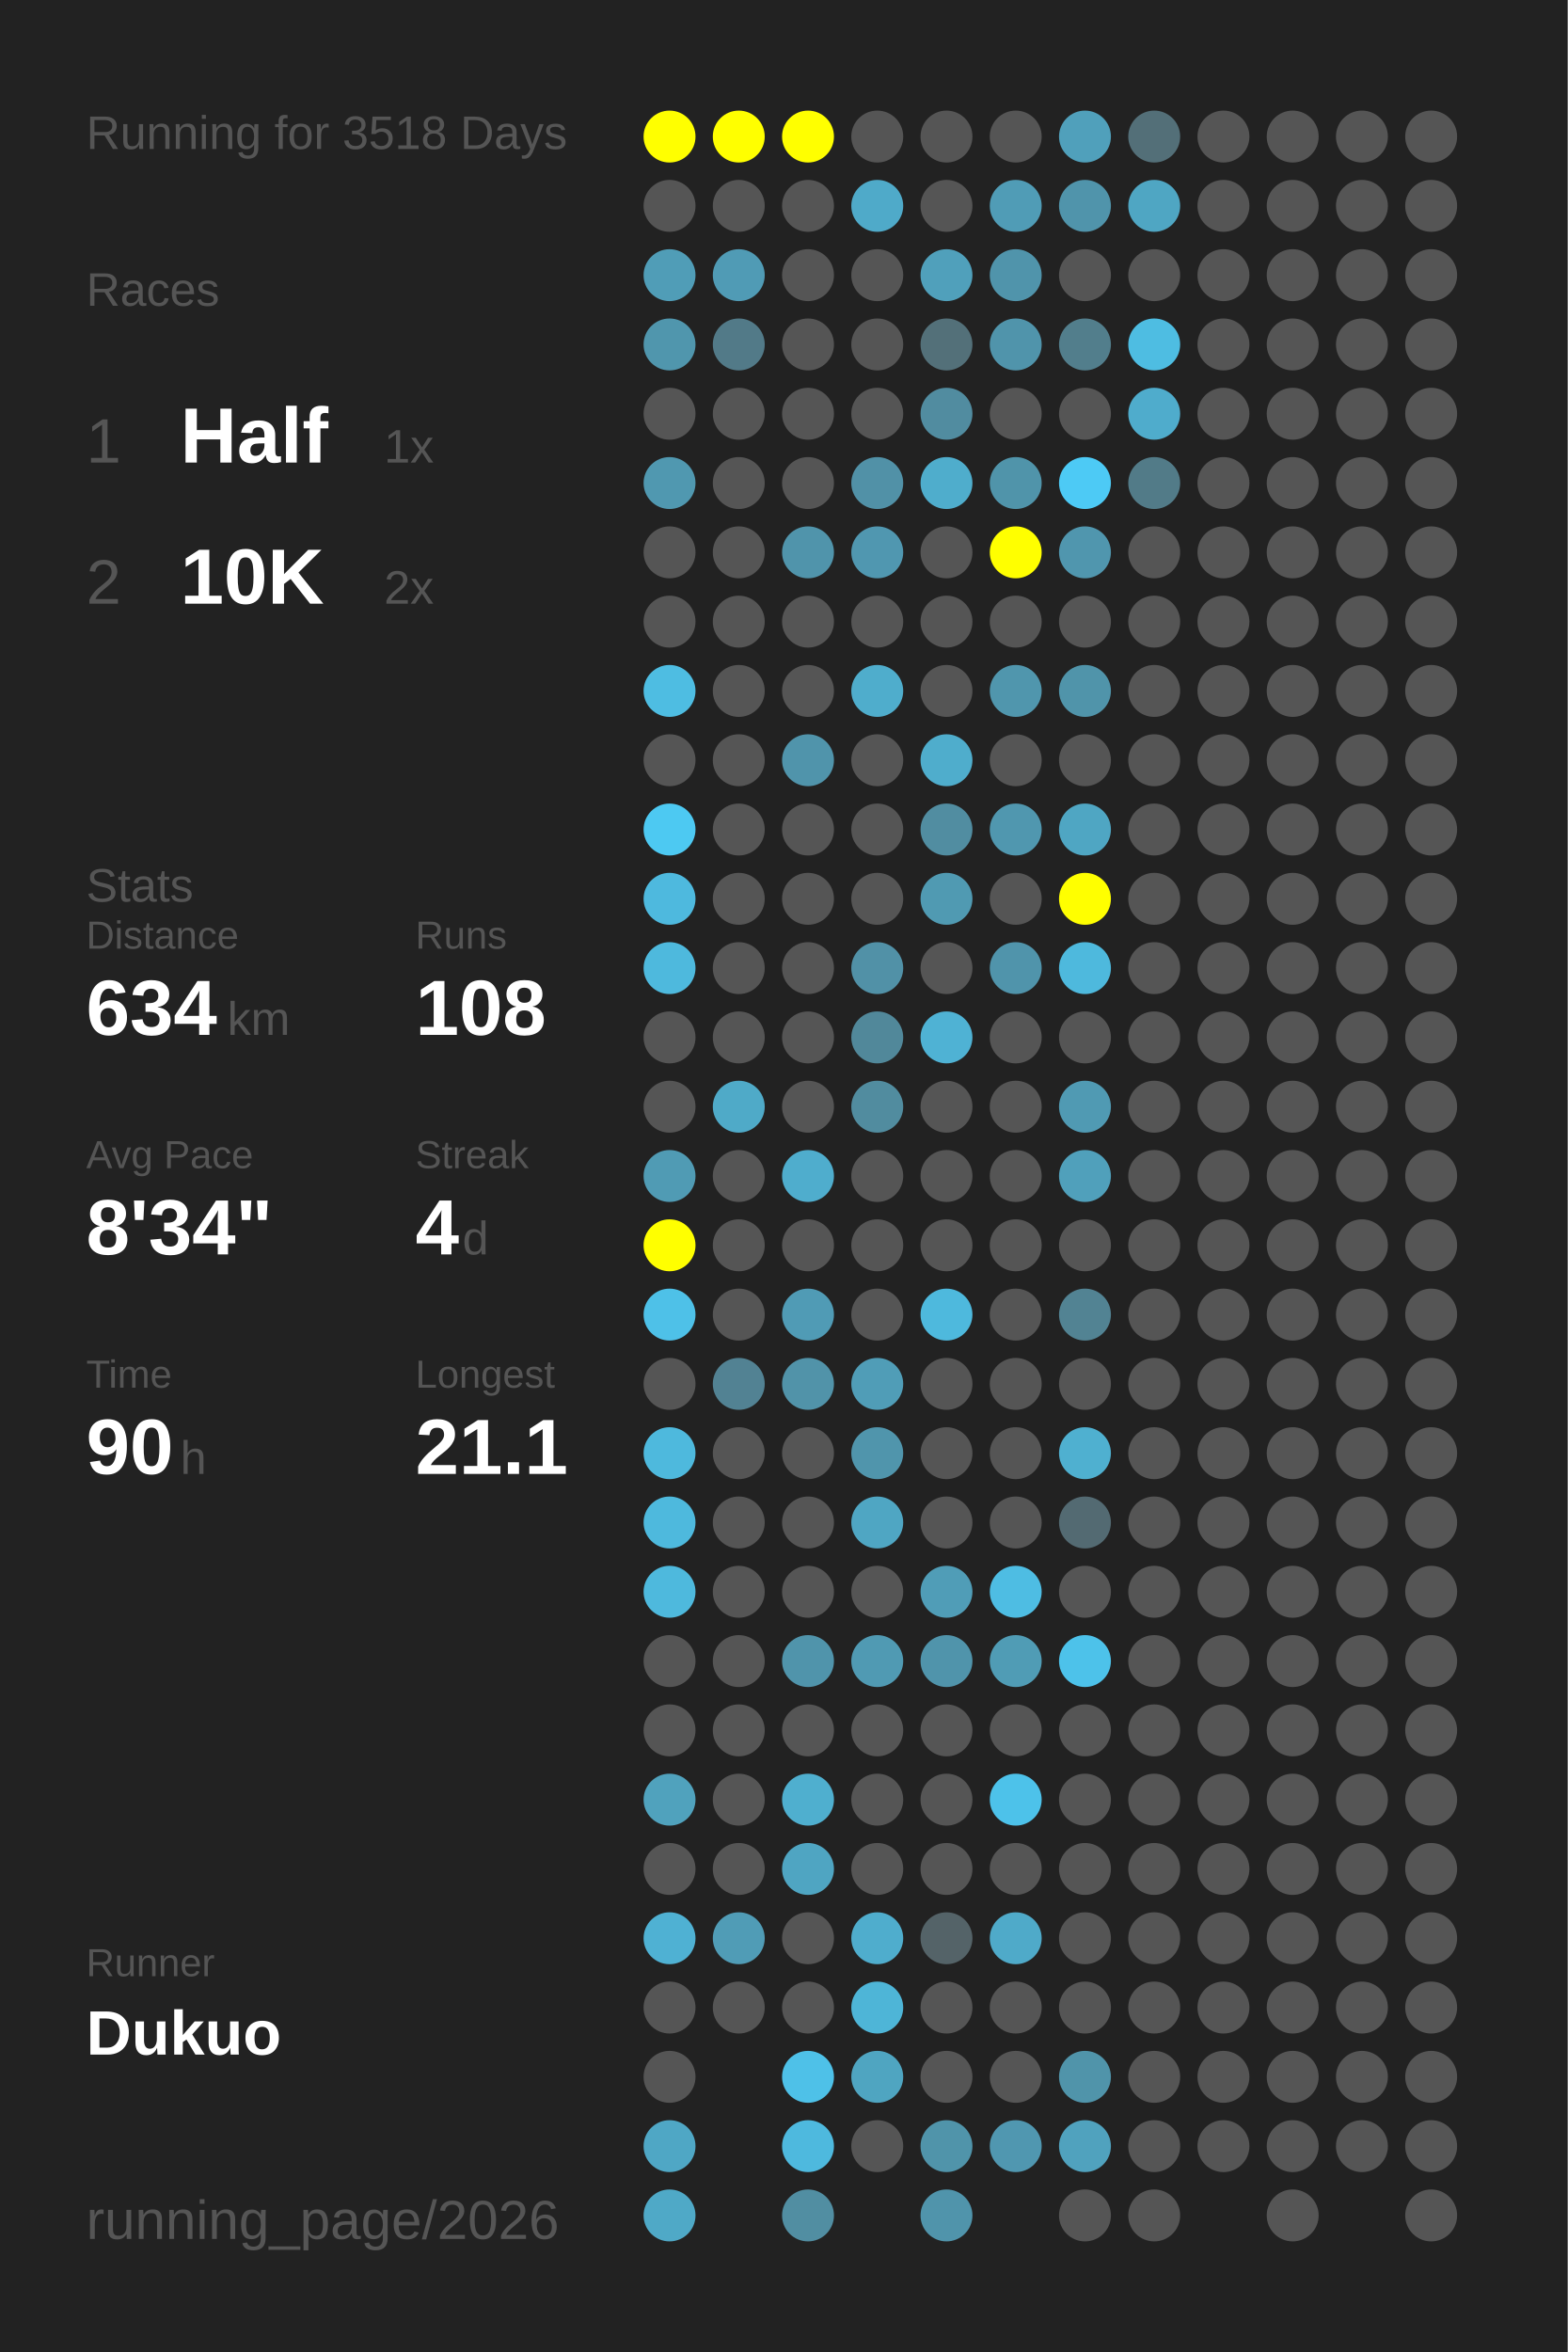
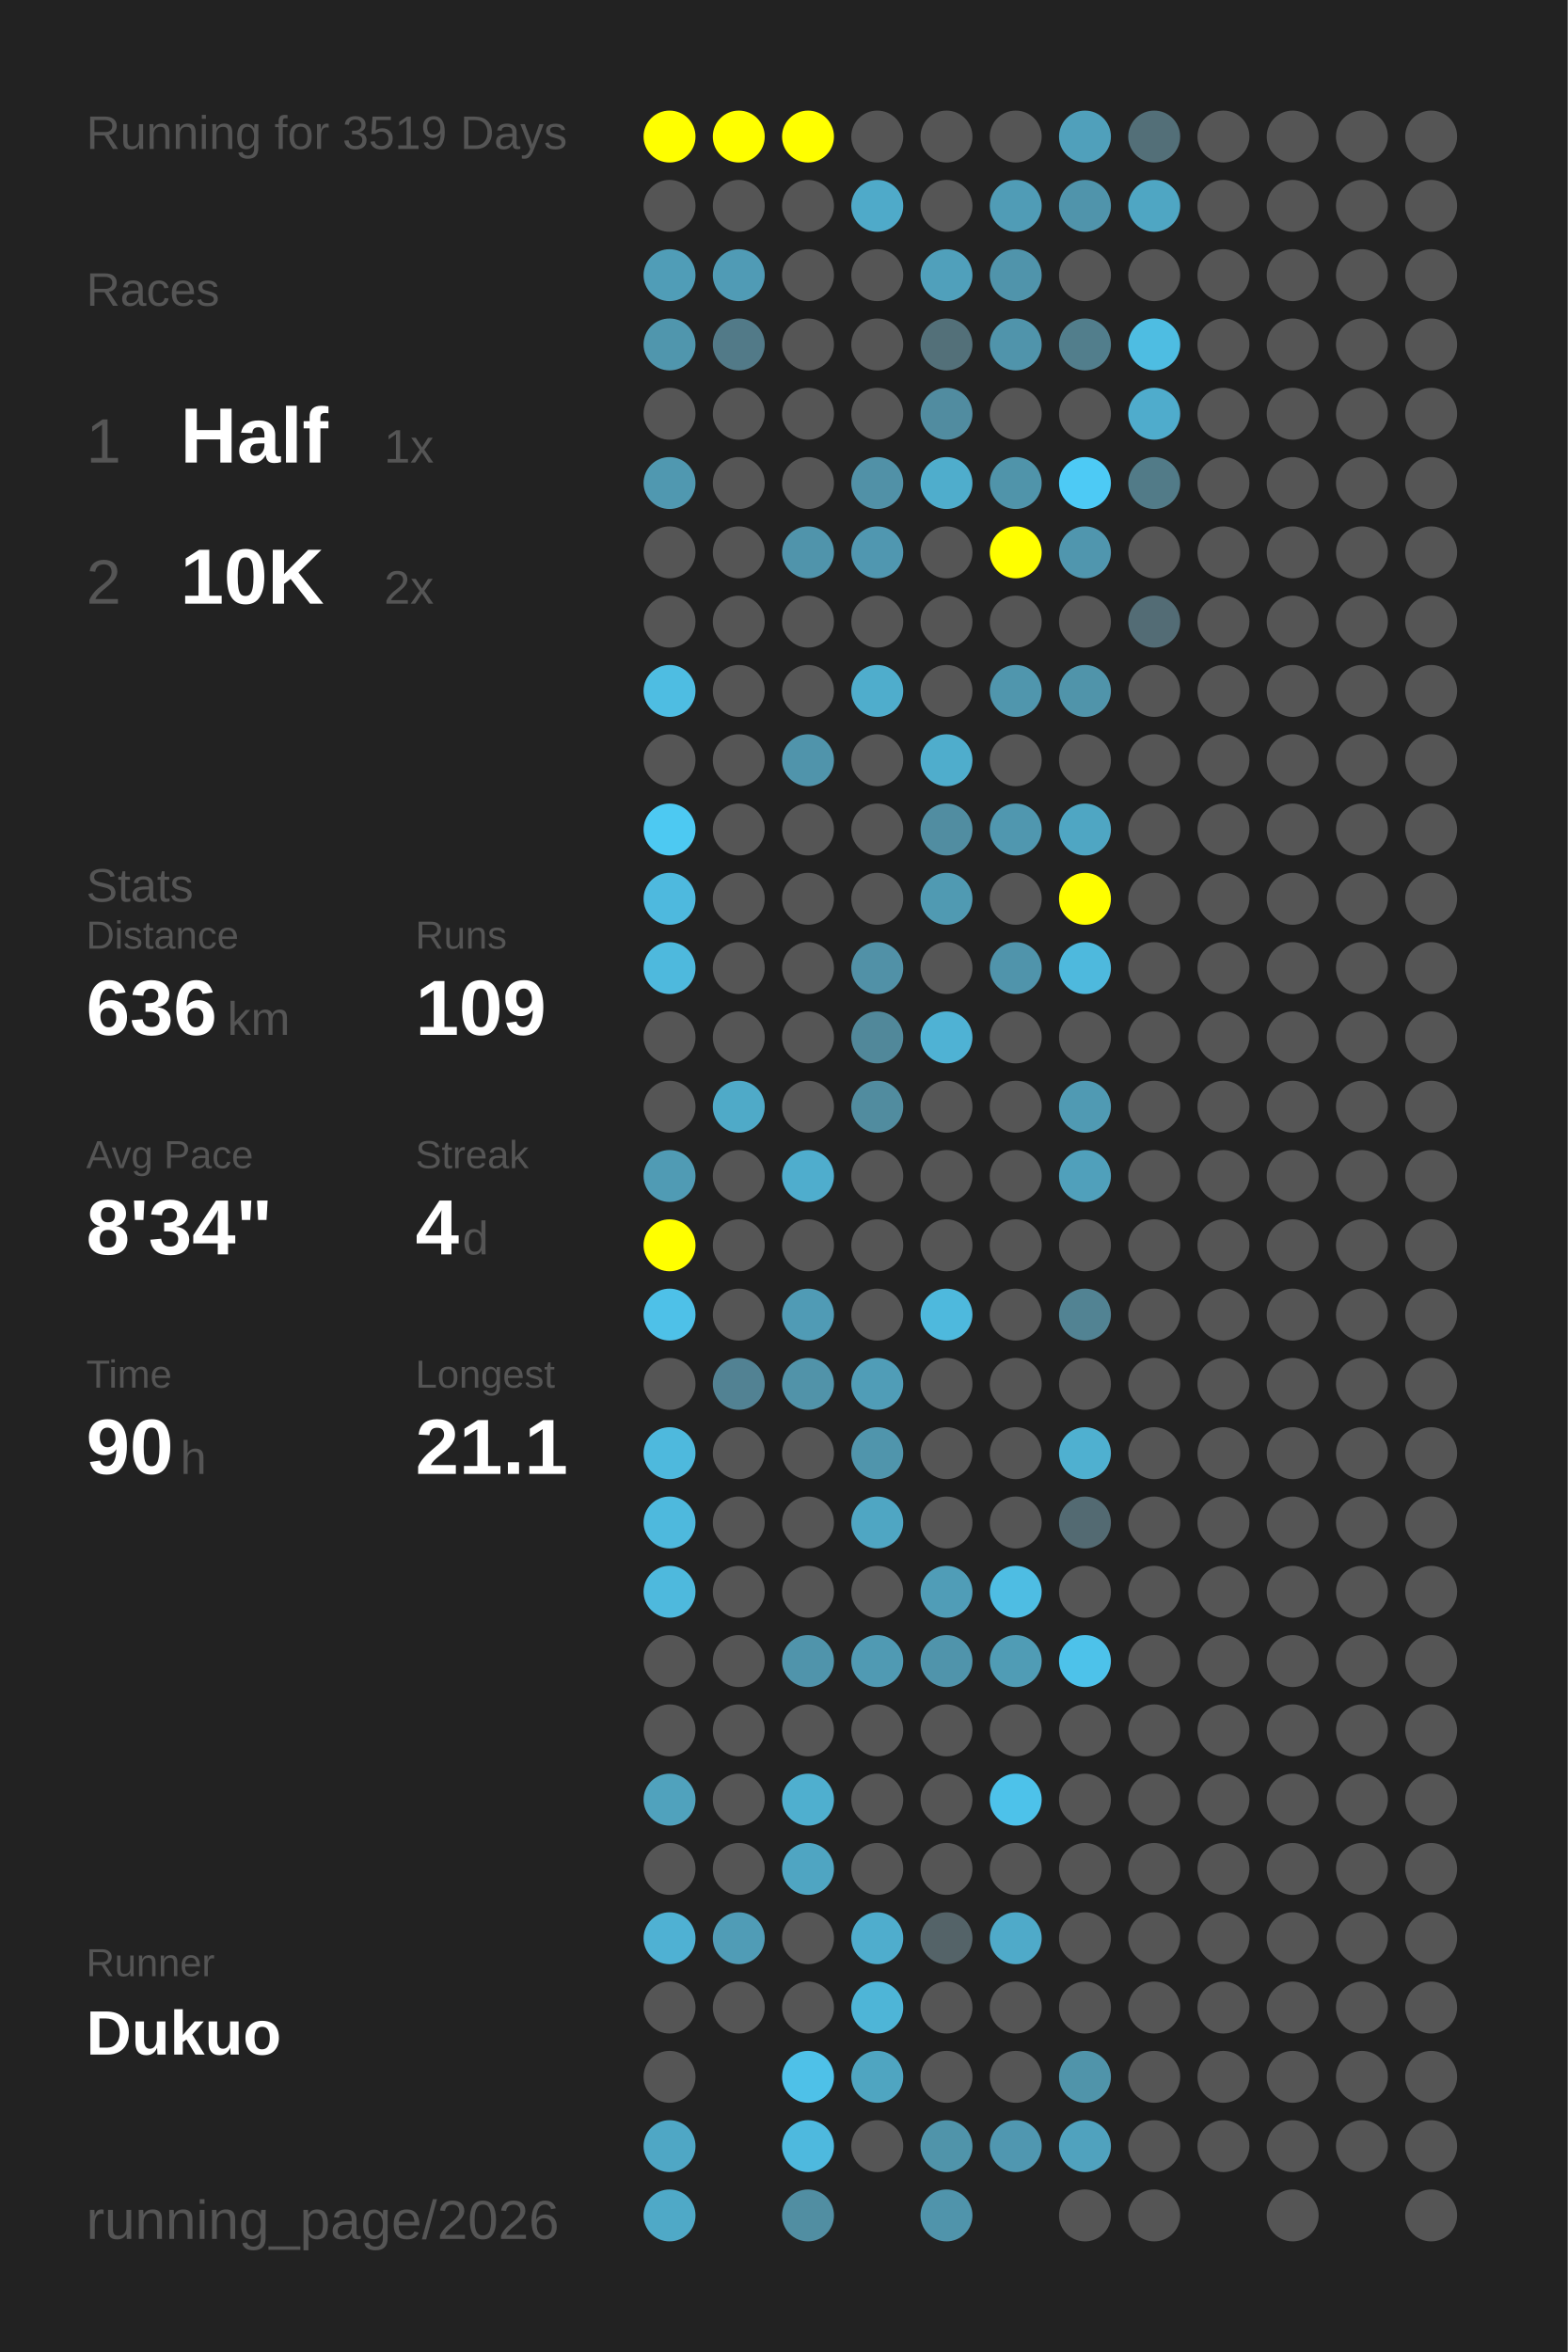
<svg xmlns="http://www.w3.org/2000/svg" baseProfile="full" height="300mm" version="1.1" viewBox="0,0,200,300" width="200mm">
  <defs />
  <rect fill="#222222" height="300" width="200" x="0" y="0" />
-   <text fill="#555555" style="font-size:6px; font-family:Arial;" x="11" y="19">Running for 3518 Days</text>
+   <text fill="#555555" style="font-size:6px; font-family:Arial;" x="11" y="19">Running for 3519 Days</text>
  <text fill="#555555" style="font-size:6px; font-family:Arial;" x="11" y="39">Races</text>
  <text fill="#555555" style="font-size:8px; font-family:Arial;" x="11" y="59">1</text>
  <text fill="#FFFFFF" style="font-size:10px; font-family:Arial; font-weight:bold;" x="23" y="59">Half</text>
  <text fill="#555555" style="font-size:6px; font-family:Arial;" x="49" y="59">1x</text>
  <text fill="#555555" style="font-size:8px; font-family:Arial;" x="11" y="77">2</text>
  <text fill="#FFFFFF" style="font-size:10px; font-family:Arial; font-weight:bold;" x="23" y="77">10K</text>
  <text fill="#555555" style="font-size:6px; font-family:Arial;" x="49" y="77">2x</text>
  <text fill="#555555" style="font-size:6px; font-family:Arial;" x="11" y="115">Stats</text>
  <text fill="#555555" style="font-size:5px; font-family:Arial;" x="11" y="121">Distance</text>
-   <text fill="#FFFFFF" style="font-size:10px; font-family:Arial; font-weight:bold;" x="11" y="132">634</text>
+   <text fill="#FFFFFF" style="font-size:10px; font-family:Arial; font-weight:bold;" x="11" y="132">636</text>
  <text fill="#555555" style="font-size:6px; font-family:Arial;" x="29" y="132">km</text>
  <text fill="#555555" style="font-size:5px; font-family:Arial;" x="53" y="121">Runs</text>
-   <text fill="#FFFFFF" style="font-size:10px; font-family:Arial; font-weight:bold;" x="53" y="132">108</text>
+   <text fill="#FFFFFF" style="font-size:10px; font-family:Arial; font-weight:bold;" x="53" y="132">109</text>
  <text fill="#555555" style="font-size:5px; font-family:Arial;" x="11" y="149">Avg Pace</text>
  <text fill="#FFFFFF" style="font-size:10px; font-family:Arial; font-weight:bold;" x="11" y="160">8'34"</text>
  <text fill="#555555" style="font-size:5px; font-family:Arial;" x="53" y="149">Streak</text>
  <text fill="#FFFFFF" style="font-size:10px; font-family:Arial; font-weight:bold;" x="53" y="160">4</text>
  <text fill="#555555" style="font-size:6px; font-family:Arial;" x="59" y="160">d</text>
  <text fill="#555555" style="font-size:5px; font-family:Arial;" x="11" y="177">Time</text>
  <text fill="#FFFFFF" style="font-size:10px; font-family:Arial; font-weight:bold;" x="11" y="188">90</text>
  <text fill="#555555" style="font-size:6px; font-family:Arial;" x="23" y="188">h</text>
  <text fill="#555555" style="font-size:5px; font-family:Arial;" x="53" y="177">Longest</text>
  <text fill="#FFFFFF" style="font-size:10px; font-family:Arial; font-weight:bold;" x="53" y="188">21.1</text>
  <text fill="#555555" style="font-size:5px; font-family:Arial;" x="11" y="252.065">Runner</text>
  <text fill="#FFFFFF" style="font-size:8px; font-family:Arial; font-weight:bold;" x="11" y="262.065">Dukuo</text>
  <text fill="#555555" style="font-size:7px; font-family:Arial;" x="11" y="285.581">running_page/2026</text>
  <circle cx="85.417" cy="17.419" fill="#FFFF00" r="3.312" />
  <circle cx="85.417" cy="26.258" fill="#555555" r="3.312" />
  <circle cx="85.417" cy="35.097" fill="#509db7" r="3.312" />
  <circle cx="85.417" cy="43.935" fill="#5096ad" r="3.312" />
  <circle cx="85.417" cy="52.774" fill="#555555" r="3.312" />
  <circle cx="85.417" cy="61.613" fill="#5098b0" r="3.312" />
  <circle cx="85.417" cy="70.452" fill="#555555" r="3.312" />
  <circle cx="85.417" cy="79.29" fill="#555555" r="3.312" />
  <circle cx="85.417" cy="88.129" fill="#4ebde2" r="3.312" />
  <circle cx="85.417" cy="96.968" fill="#555555" r="3.312" />
  <circle cx="85.417" cy="105.806" fill="#4dc9f2" r="3.312" />
  <circle cx="85.417" cy="114.645" fill="#4eb9de" r="3.312" />
  <circle cx="85.417" cy="123.484" fill="#4eb9dd" r="3.312" />
  <circle cx="85.417" cy="132.323" fill="#555555" r="3.312" />
  <circle cx="85.417" cy="141.161" fill="#555555" r="3.312" />
  <circle cx="85.417" cy="150" fill="#509bb4" r="3.312" />
  <circle cx="85.417" cy="158.839" fill="#FFFF00" r="3.312" />
  <circle cx="85.417" cy="167.677" fill="#4ec1e8" r="3.312" />
  <circle cx="85.417" cy="176.516" fill="#555555" r="3.312" />
  <circle cx="85.417" cy="185.355" fill="#4eb9dd" r="3.312" />
  <circle cx="85.417" cy="194.194" fill="#4eb9dd" r="3.312" />
  <circle cx="85.417" cy="203.032" fill="#4eb9dd" r="3.312" />
  <circle cx="85.417" cy="211.871" fill="#555555" r="3.312" />
  <circle cx="85.417" cy="220.71" fill="#555555" r="3.312" />
  <circle cx="85.417" cy="229.548" fill="#50a2bd" r="3.312" />
  <circle cx="85.417" cy="238.387" fill="#555555" r="3.312" />
  <circle cx="85.417" cy="247.226" fill="#4fb1d3" r="3.312" />
  <circle cx="85.417" cy="256.065" fill="#555555" r="3.312" />
  <circle cx="85.417" cy="264.903" fill="#555555" r="3.312" />
  <circle cx="85.417" cy="273.742" fill="#4fa7c5" r="3.312" />
  <circle cx="85.417" cy="282.581" fill="#4fa9c7" r="3.312" />
  <circle cx="94.25" cy="17.419" fill="#FFFF00" r="3.312" />
  <circle cx="94.25" cy="26.258" fill="#555555" r="3.312" />
  <circle cx="94.25" cy="35.097" fill="#509bb5" r="3.312" />
  <circle cx="94.25" cy="43.935" fill="#527a88" r="3.312" />
  <circle cx="94.25" cy="52.774" fill="#555555" r="3.312" />
  <circle cx="94.25" cy="61.613" fill="#555555" r="3.312" />
  <circle cx="94.25" cy="70.452" fill="#555555" r="3.312" />
  <circle cx="94.25" cy="79.29" fill="#555555" r="3.312" />
  <circle cx="94.25" cy="88.129" fill="#555555" r="3.312" />
  <circle cx="94.25" cy="96.968" fill="#555555" r="3.312" />
  <circle cx="94.25" cy="105.806" fill="#555555" r="3.312" />
  <circle cx="94.25" cy="114.645" fill="#555555" r="3.312" />
  <circle cx="94.25" cy="123.484" fill="#555555" r="3.312" />
  <circle cx="94.25" cy="132.323" fill="#555555" r="3.312" />
  <circle cx="94.25" cy="141.161" fill="#4faac8" r="3.312" />
  <circle cx="94.25" cy="150" fill="#555555" r="3.312" />
  <circle cx="94.25" cy="158.839" fill="#555555" r="3.312" />
  <circle cx="94.25" cy="167.677" fill="#555555" r="3.312" />
  <circle cx="94.25" cy="176.516" fill="#528293" r="3.312" />
  <circle cx="94.25" cy="185.355" fill="#555555" r="3.312" />
  <circle cx="94.25" cy="194.194" fill="#555555" r="3.312" />
  <circle cx="94.25" cy="203.032" fill="#555555" r="3.312" />
  <circle cx="94.25" cy="211.871" fill="#555555" r="3.312" />
  <circle cx="94.25" cy="220.71" fill="#555555" r="3.312" />
  <circle cx="94.25" cy="229.548" fill="#555555" r="3.312" />
  <circle cx="94.25" cy="238.387" fill="#555555" r="3.312" />
  <circle cx="94.25" cy="247.226" fill="#509cb6" r="3.312" />
  <circle cx="94.25" cy="256.065" fill="#555555" r="3.312" />
  <circle cx="103.083" cy="17.419" fill="#FFFF00" r="3.312" />
  <circle cx="103.083" cy="26.258" fill="#555555" r="3.312" />
  <circle cx="103.083" cy="35.097" fill="#555555" r="3.312" />
  <circle cx="103.083" cy="43.935" fill="#555555" r="3.312" />
  <circle cx="103.083" cy="52.774" fill="#555555" r="3.312" />
  <circle cx="103.083" cy="61.613" fill="#555555" r="3.312" />
  <circle cx="103.083" cy="70.452" fill="#5094ab" r="3.312" />
  <circle cx="103.083" cy="79.29" fill="#555555" r="3.312" />
  <circle cx="103.083" cy="88.129" fill="#555555" r="3.312" />
  <circle cx="103.083" cy="96.968" fill="#5094ab" r="3.312" />
  <circle cx="103.083" cy="105.806" fill="#555555" r="3.312" />
  <circle cx="103.083" cy="114.645" fill="#555555" r="3.312" />
  <circle cx="103.083" cy="123.484" fill="#555555" r="3.312" />
  <circle cx="103.083" cy="132.323" fill="#555555" r="3.312" />
  <circle cx="103.083" cy="141.161" fill="#555555" r="3.312" />
  <circle cx="103.083" cy="150" fill="#4fadcd" r="3.312" />
  <circle cx="103.083" cy="158.839" fill="#555555" r="3.312" />
  <circle cx="103.083" cy="167.677" fill="#509bb5" r="3.312" />
  <circle cx="103.083" cy="176.516" fill="#5193a9" r="3.312" />
  <circle cx="103.083" cy="185.355" fill="#555555" r="3.312" />
  <circle cx="103.083" cy="194.194" fill="#555555" r="3.312" />
  <circle cx="103.083" cy="203.032" fill="#555555" r="3.312" />
  <circle cx="103.083" cy="211.871" fill="#5094ab" r="3.312" />
  <circle cx="103.083" cy="220.71" fill="#555555" r="3.312" />
  <circle cx="103.083" cy="229.548" fill="#4fafcf" r="3.312" />
  <circle cx="103.083" cy="238.387" fill="#4fa5c2" r="3.312" />
  <circle cx="103.083" cy="247.226" fill="#555555" r="3.312" />
  <circle cx="103.083" cy="256.065" fill="#555555" r="3.312" />
  <circle cx="103.083" cy="264.903" fill="#4ec1e8" r="3.312" />
  <circle cx="103.083" cy="273.742" fill="#4eb9de" r="3.312" />
  <circle cx="103.083" cy="282.581" fill="#518ea2" r="3.312" />
  <circle cx="111.917" cy="17.419" fill="#555555" r="3.312" />
  <circle cx="111.917" cy="26.258" fill="#4faac9" r="3.312" />
  <circle cx="111.917" cy="35.097" fill="#555555" r="3.312" />
  <circle cx="111.917" cy="43.935" fill="#555555" r="3.312" />
  <circle cx="111.917" cy="52.774" fill="#555555" r="3.312" />
  <circle cx="111.917" cy="61.613" fill="#5191a7" r="3.312" />
  <circle cx="111.917" cy="70.452" fill="#5097b0" r="3.312" />
  <circle cx="111.917" cy="79.29" fill="#555555" r="3.312" />
  <circle cx="111.917" cy="88.129" fill="#4fadcc" r="3.312" />
  <circle cx="111.917" cy="96.968" fill="#555555" r="3.312" />
  <circle cx="111.917" cy="105.806" fill="#555555" r="3.312" />
  <circle cx="111.917" cy="114.645" fill="#555555" r="3.312" />
  <circle cx="111.917" cy="123.484" fill="#5191a7" r="3.312" />
  <circle cx="111.917" cy="132.323" fill="#51889a" r="3.312" />
  <circle cx="111.917" cy="141.161" fill="#518c9f" r="3.312" />
  <circle cx="111.917" cy="150" fill="#555555" r="3.312" />
  <circle cx="111.917" cy="158.839" fill="#555555" r="3.312" />
  <circle cx="111.917" cy="167.677" fill="#555555" r="3.312" />
  <circle cx="111.917" cy="176.516" fill="#509db7" r="3.312" />
  <circle cx="111.917" cy="185.355" fill="#5095ac" r="3.312" />
  <circle cx="111.917" cy="194.194" fill="#4fa6c3" r="3.312" />
  <circle cx="111.917" cy="203.032" fill="#555555" r="3.312" />
  <circle cx="111.917" cy="211.871" fill="#509ab3" r="3.312" />
  <circle cx="111.917" cy="220.71" fill="#555555" r="3.312" />
  <circle cx="111.917" cy="229.548" fill="#555555" r="3.312" />
  <circle cx="111.917" cy="238.387" fill="#555555" r="3.312" />
  <circle cx="111.917" cy="247.226" fill="#4fadcd" r="3.312" />
  <circle cx="111.917" cy="256.065" fill="#4eb5d7" r="3.312" />
  <circle cx="111.917" cy="264.903" fill="#4fa5c1" r="3.312" />
  <circle cx="111.917" cy="273.742" fill="#555555" r="3.312" />
  <circle cx="120.75" cy="17.419" fill="#555555" r="3.312" />
  <circle cx="120.75" cy="26.258" fill="#555555" r="3.312" />
  <circle cx="120.75" cy="35.097" fill="#50a0bb" r="3.312" />
  <circle cx="120.75" cy="43.935" fill="#537079" r="3.312" />
  <circle cx="120.75" cy="52.774" fill="#518ca0" r="3.312" />
  <circle cx="120.75" cy="61.613" fill="#4fadcc" r="3.312" />
  <circle cx="120.75" cy="70.452" fill="#555555" r="3.312" />
  <circle cx="120.75" cy="79.29" fill="#555555" r="3.312" />
  <circle cx="120.75" cy="88.129" fill="#555555" r="3.312" />
  <circle cx="120.75" cy="96.968" fill="#4fadcc" r="3.312" />
  <circle cx="120.75" cy="105.806" fill="#518da1" r="3.312" />
  <circle cx="120.75" cy="114.645" fill="#509ab2" r="3.312" />
  <circle cx="120.75" cy="123.484" fill="#555555" r="3.312" />
  <circle cx="120.75" cy="132.323" fill="#4fb2d4" r="3.312" />
  <circle cx="120.75" cy="141.161" fill="#555555" r="3.312" />
  <circle cx="120.75" cy="150" fill="#555555" r="3.312" />
  <circle cx="120.75" cy="158.839" fill="#555555" r="3.312" />
  <circle cx="120.75" cy="167.677" fill="#4eb9dd" r="3.312" />
  <circle cx="120.75" cy="176.516" fill="#555555" r="3.312" />
  <circle cx="120.75" cy="185.355" fill="#555555" r="3.312" />
  <circle cx="120.75" cy="194.194" fill="#555555" r="3.312" />
  <circle cx="120.75" cy="203.032" fill="#509db7" r="3.312" />
  <circle cx="120.75" cy="211.871" fill="#5094ab" r="3.312" />
  <circle cx="120.75" cy="220.71" fill="#555555" r="3.312" />
  <circle cx="120.75" cy="229.548" fill="#555555" r="3.312" />
  <circle cx="120.75" cy="238.387" fill="#555555" r="3.312" />
  <circle cx="120.75" cy="247.226" fill="#546368" r="3.312" />
  <circle cx="120.75" cy="256.065" fill="#555555" r="3.312" />
  <circle cx="120.75" cy="264.903" fill="#555555" r="3.312" />
  <circle cx="120.75" cy="273.742" fill="#5094aa" r="3.312" />
  <circle cx="120.75" cy="282.581" fill="#5094ab" r="3.312" />
  <circle cx="129.583" cy="17.419" fill="#555555" r="3.312" />
  <circle cx="129.583" cy="26.258" fill="#509cb6" r="3.312" />
  <circle cx="129.583" cy="35.097" fill="#5094ab" r="3.312" />
  <circle cx="129.583" cy="43.935" fill="#5094ab" r="3.312" />
  <circle cx="129.583" cy="52.774" fill="#555555" r="3.312" />
  <circle cx="129.583" cy="61.613" fill="#5094aa" r="3.312" />
  <circle cx="129.583" cy="70.452" fill="#FFFF00" r="3.312" />
  <circle cx="129.583" cy="79.29" fill="#555555" r="3.312" />
  <circle cx="129.583" cy="88.129" fill="#5096ad" r="3.312" />
  <circle cx="129.583" cy="96.968" fill="#555555" r="3.312" />
  <circle cx="129.583" cy="105.806" fill="#5097af" r="3.312" />
  <circle cx="129.583" cy="114.645" fill="#555555" r="3.312" />
  <circle cx="129.583" cy="123.484" fill="#5094ab" r="3.312" />
  <circle cx="129.583" cy="132.323" fill="#555555" r="3.312" />
  <circle cx="129.583" cy="141.161" fill="#555555" r="3.312" />
  <circle cx="129.583" cy="150" fill="#555555" r="3.312" />
  <circle cx="129.583" cy="158.839" fill="#555555" r="3.312" />
  <circle cx="129.583" cy="167.677" fill="#555555" r="3.312" />
  <circle cx="129.583" cy="176.516" fill="#555555" r="3.312" />
  <circle cx="129.583" cy="185.355" fill="#555555" r="3.312" />
  <circle cx="129.583" cy="194.194" fill="#555555" r="3.312" />
  <circle cx="129.583" cy="203.032" fill="#4ebde3" r="3.312" />
  <circle cx="129.583" cy="211.871" fill="#509cb5" r="3.312" />
  <circle cx="129.583" cy="220.71" fill="#555555" r="3.312" />
  <circle cx="129.583" cy="229.548" fill="#4dc2ea" r="3.312" />
  <circle cx="129.583" cy="238.387" fill="#555555" r="3.312" />
  <circle cx="129.583" cy="247.226" fill="#4faac9" r="3.312" />
  <circle cx="129.583" cy="256.065" fill="#555555" r="3.312" />
  <circle cx="129.583" cy="264.903" fill="#555555" r="3.312" />
  <circle cx="129.583" cy="273.742" fill="#5097b0" r="3.312" />
  <circle cx="138.417" cy="17.419" fill="#50a0bb" r="3.312" />
  <circle cx="138.417" cy="26.258" fill="#5094ab" r="3.312" />
  <circle cx="138.417" cy="35.097" fill="#555555" r="3.312" />
  <circle cx="138.417" cy="43.935" fill="#527e8c" r="3.312" />
  <circle cx="138.417" cy="52.774" fill="#555555" r="3.312" />
  <circle cx="138.417" cy="61.613" fill="#4dcaf5" r="3.312" />
  <circle cx="138.417" cy="70.452" fill="#5096ae" r="3.312" />
  <circle cx="138.417" cy="79.29" fill="#555555" r="3.312" />
  <circle cx="138.417" cy="88.129" fill="#5094aa" r="3.312" />
  <circle cx="138.417" cy="96.968" fill="#555555" r="3.312" />
  <circle cx="138.417" cy="105.806" fill="#4fa6c3" r="3.312" />
  <circle cx="138.417" cy="114.645" fill="#FFFF00" r="3.312" />
  <circle cx="138.417" cy="123.484" fill="#4eb9dd" r="3.312" />
  <circle cx="138.417" cy="132.323" fill="#555555" r="3.312" />
  <circle cx="138.417" cy="141.161" fill="#509ab3" r="3.312" />
  <circle cx="138.417" cy="150" fill="#50a0bb" r="3.312" />
  <circle cx="138.417" cy="158.839" fill="#555555" r="3.312" />
  <circle cx="138.417" cy="167.677" fill="#528393" r="3.312" />
  <circle cx="138.417" cy="176.516" fill="#555555" r="3.312" />
  <circle cx="138.417" cy="185.355" fill="#4fb0d0" r="3.312" />
  <circle cx="138.417" cy="194.194" fill="#536a72" r="3.312" />
  <circle cx="138.417" cy="203.032" fill="#555555" r="3.312" />
  <circle cx="138.417" cy="211.871" fill="#4dc2ea" r="3.312" />
  <circle cx="138.417" cy="220.71" fill="#555555" r="3.312" />
  <circle cx="138.417" cy="229.548" fill="#555555" r="3.312" />
  <circle cx="138.417" cy="238.387" fill="#555555" r="3.312" />
  <circle cx="138.417" cy="247.226" fill="#555555" r="3.312" />
  <circle cx="138.417" cy="256.065" fill="#555555" r="3.312" />
  <circle cx="138.417" cy="264.903" fill="#5094aa" r="3.312" />
  <circle cx="138.417" cy="273.742" fill="#50a2be" r="3.312" />
  <circle cx="138.417" cy="282.581" fill="#555555" r="3.312" />
  <circle cx="147.25" cy="17.419" fill="#536f78" r="3.312" />
  <circle cx="147.25" cy="26.258" fill="#4fa6c3" r="3.312" />
  <circle cx="147.25" cy="35.097" fill="#555555" r="3.312" />
  <circle cx="147.25" cy="43.935" fill="#4ebde2" r="3.312" />
  <circle cx="147.25" cy="52.774" fill="#4faccc" r="3.312" />
  <circle cx="147.25" cy="61.613" fill="#527b88" r="3.312" />
  <circle cx="147.25" cy="70.452" fill="#555555" r="3.312" />
-   <circle cx="147.25" cy="79.29" fill="#555555" r="3.312" />
+   <circle cx="147.25" cy="79.29" fill="#536c75" r="3.312" />
  <circle cx="147.25" cy="88.129" fill="#555555" r="3.312" />
  <circle cx="147.25" cy="96.968" fill="#555555" r="3.312" />
  <circle cx="147.25" cy="105.806" fill="#555555" r="3.312" />
  <circle cx="147.25" cy="114.645" fill="#555555" r="3.312" />
  <circle cx="147.25" cy="123.484" fill="#555555" r="3.312" />
  <circle cx="147.25" cy="132.323" fill="#555555" r="3.312" />
  <circle cx="147.25" cy="141.161" fill="#555555" r="3.312" />
  <circle cx="147.25" cy="150" fill="#555555" r="3.312" />
  <circle cx="147.25" cy="158.839" fill="#555555" r="3.312" />
  <circle cx="147.25" cy="167.677" fill="#555555" r="3.312" />
  <circle cx="147.25" cy="176.516" fill="#555555" r="3.312" />
  <circle cx="147.25" cy="185.355" fill="#555555" r="3.312" />
  <circle cx="147.25" cy="194.194" fill="#555555" r="3.312" />
  <circle cx="147.25" cy="203.032" fill="#555555" r="3.312" />
  <circle cx="147.25" cy="211.871" fill="#555555" r="3.312" />
  <circle cx="147.25" cy="220.71" fill="#555555" r="3.312" />
  <circle cx="147.25" cy="229.548" fill="#555555" r="3.312" />
  <circle cx="147.25" cy="238.387" fill="#555555" r="3.312" />
  <circle cx="147.25" cy="247.226" fill="#555555" r="3.312" />
  <circle cx="147.25" cy="256.065" fill="#555555" r="3.312" />
  <circle cx="147.25" cy="264.903" fill="#555555" r="3.312" />
  <circle cx="147.25" cy="273.742" fill="#555555" r="3.312" />
  <circle cx="147.25" cy="282.581" fill="#555555" r="3.312" />
  <circle cx="156.083" cy="17.419" fill="#555555" r="3.312" />
  <circle cx="156.083" cy="26.258" fill="#555555" r="3.312" />
  <circle cx="156.083" cy="35.097" fill="#555555" r="3.312" />
  <circle cx="156.083" cy="43.935" fill="#555555" r="3.312" />
  <circle cx="156.083" cy="52.774" fill="#555555" r="3.312" />
  <circle cx="156.083" cy="61.613" fill="#555555" r="3.312" />
  <circle cx="156.083" cy="70.452" fill="#555555" r="3.312" />
  <circle cx="156.083" cy="79.29" fill="#555555" r="3.312" />
  <circle cx="156.083" cy="88.129" fill="#555555" r="3.312" />
  <circle cx="156.083" cy="96.968" fill="#555555" r="3.312" />
  <circle cx="156.083" cy="105.806" fill="#555555" r="3.312" />
  <circle cx="156.083" cy="114.645" fill="#555555" r="3.312" />
  <circle cx="156.083" cy="123.484" fill="#555555" r="3.312" />
  <circle cx="156.083" cy="132.323" fill="#555555" r="3.312" />
  <circle cx="156.083" cy="141.161" fill="#555555" r="3.312" />
  <circle cx="156.083" cy="150" fill="#555555" r="3.312" />
  <circle cx="156.083" cy="158.839" fill="#555555" r="3.312" />
  <circle cx="156.083" cy="167.677" fill="#555555" r="3.312" />
  <circle cx="156.083" cy="176.516" fill="#555555" r="3.312" />
  <circle cx="156.083" cy="185.355" fill="#555555" r="3.312" />
  <circle cx="156.083" cy="194.194" fill="#555555" r="3.312" />
  <circle cx="156.083" cy="203.032" fill="#555555" r="3.312" />
  <circle cx="156.083" cy="211.871" fill="#555555" r="3.312" />
  <circle cx="156.083" cy="220.71" fill="#555555" r="3.312" />
  <circle cx="156.083" cy="229.548" fill="#555555" r="3.312" />
  <circle cx="156.083" cy="238.387" fill="#555555" r="3.312" />
  <circle cx="156.083" cy="247.226" fill="#555555" r="3.312" />
  <circle cx="156.083" cy="256.065" fill="#555555" r="3.312" />
  <circle cx="156.083" cy="264.903" fill="#555555" r="3.312" />
  <circle cx="156.083" cy="273.742" fill="#555555" r="3.312" />
  <circle cx="164.917" cy="17.419" fill="#555555" r="3.312" />
  <circle cx="164.917" cy="26.258" fill="#555555" r="3.312" />
  <circle cx="164.917" cy="35.097" fill="#555555" r="3.312" />
  <circle cx="164.917" cy="43.935" fill="#555555" r="3.312" />
  <circle cx="164.917" cy="52.774" fill="#555555" r="3.312" />
  <circle cx="164.917" cy="61.613" fill="#555555" r="3.312" />
  <circle cx="164.917" cy="70.452" fill="#555555" r="3.312" />
  <circle cx="164.917" cy="79.29" fill="#555555" r="3.312" />
  <circle cx="164.917" cy="88.129" fill="#555555" r="3.312" />
  <circle cx="164.917" cy="96.968" fill="#555555" r="3.312" />
  <circle cx="164.917" cy="105.806" fill="#555555" r="3.312" />
  <circle cx="164.917" cy="114.645" fill="#555555" r="3.312" />
  <circle cx="164.917" cy="123.484" fill="#555555" r="3.312" />
  <circle cx="164.917" cy="132.323" fill="#555555" r="3.312" />
  <circle cx="164.917" cy="141.161" fill="#555555" r="3.312" />
  <circle cx="164.917" cy="150" fill="#555555" r="3.312" />
  <circle cx="164.917" cy="158.839" fill="#555555" r="3.312" />
  <circle cx="164.917" cy="167.677" fill="#555555" r="3.312" />
  <circle cx="164.917" cy="176.516" fill="#555555" r="3.312" />
  <circle cx="164.917" cy="185.355" fill="#555555" r="3.312" />
  <circle cx="164.917" cy="194.194" fill="#555555" r="3.312" />
  <circle cx="164.917" cy="203.032" fill="#555555" r="3.312" />
  <circle cx="164.917" cy="211.871" fill="#555555" r="3.312" />
  <circle cx="164.917" cy="220.71" fill="#555555" r="3.312" />
  <circle cx="164.917" cy="229.548" fill="#555555" r="3.312" />
  <circle cx="164.917" cy="238.387" fill="#555555" r="3.312" />
  <circle cx="164.917" cy="247.226" fill="#555555" r="3.312" />
  <circle cx="164.917" cy="256.065" fill="#555555" r="3.312" />
  <circle cx="164.917" cy="264.903" fill="#555555" r="3.312" />
  <circle cx="164.917" cy="273.742" fill="#555555" r="3.312" />
  <circle cx="164.917" cy="282.581" fill="#555555" r="3.312" />
  <circle cx="173.75" cy="17.419" fill="#555555" r="3.312" />
  <circle cx="173.75" cy="26.258" fill="#555555" r="3.312" />
  <circle cx="173.75" cy="35.097" fill="#555555" r="3.312" />
  <circle cx="173.75" cy="43.935" fill="#555555" r="3.312" />
  <circle cx="173.75" cy="52.774" fill="#555555" r="3.312" />
  <circle cx="173.75" cy="61.613" fill="#555555" r="3.312" />
  <circle cx="173.75" cy="70.452" fill="#555555" r="3.312" />
  <circle cx="173.75" cy="79.29" fill="#555555" r="3.312" />
  <circle cx="173.75" cy="88.129" fill="#555555" r="3.312" />
  <circle cx="173.75" cy="96.968" fill="#555555" r="3.312" />
  <circle cx="173.75" cy="105.806" fill="#555555" r="3.312" />
  <circle cx="173.75" cy="114.645" fill="#555555" r="3.312" />
  <circle cx="173.75" cy="123.484" fill="#555555" r="3.312" />
  <circle cx="173.75" cy="132.323" fill="#555555" r="3.312" />
  <circle cx="173.75" cy="141.161" fill="#555555" r="3.312" />
  <circle cx="173.75" cy="150" fill="#555555" r="3.312" />
  <circle cx="173.75" cy="158.839" fill="#555555" r="3.312" />
  <circle cx="173.75" cy="167.677" fill="#555555" r="3.312" />
  <circle cx="173.75" cy="176.516" fill="#555555" r="3.312" />
  <circle cx="173.75" cy="185.355" fill="#555555" r="3.312" />
  <circle cx="173.75" cy="194.194" fill="#555555" r="3.312" />
  <circle cx="173.75" cy="203.032" fill="#555555" r="3.312" />
  <circle cx="173.75" cy="211.871" fill="#555555" r="3.312" />
  <circle cx="173.75" cy="220.71" fill="#555555" r="3.312" />
  <circle cx="173.75" cy="229.548" fill="#555555" r="3.312" />
  <circle cx="173.75" cy="238.387" fill="#555555" r="3.312" />
  <circle cx="173.75" cy="247.226" fill="#555555" r="3.312" />
  <circle cx="173.75" cy="256.065" fill="#555555" r="3.312" />
  <circle cx="173.75" cy="264.903" fill="#555555" r="3.312" />
  <circle cx="173.75" cy="273.742" fill="#555555" r="3.312" />
  <circle cx="182.583" cy="17.419" fill="#555555" r="3.312" />
  <circle cx="182.583" cy="26.258" fill="#555555" r="3.312" />
  <circle cx="182.583" cy="35.097" fill="#555555" r="3.312" />
  <circle cx="182.583" cy="43.935" fill="#555555" r="3.312" />
  <circle cx="182.583" cy="52.774" fill="#555555" r="3.312" />
  <circle cx="182.583" cy="61.613" fill="#555555" r="3.312" />
  <circle cx="182.583" cy="70.452" fill="#555555" r="3.312" />
  <circle cx="182.583" cy="79.29" fill="#555555" r="3.312" />
  <circle cx="182.583" cy="88.129" fill="#555555" r="3.312" />
  <circle cx="182.583" cy="96.968" fill="#555555" r="3.312" />
  <circle cx="182.583" cy="105.806" fill="#555555" r="3.312" />
  <circle cx="182.583" cy="114.645" fill="#555555" r="3.312" />
  <circle cx="182.583" cy="123.484" fill="#555555" r="3.312" />
  <circle cx="182.583" cy="132.323" fill="#555555" r="3.312" />
  <circle cx="182.583" cy="141.161" fill="#555555" r="3.312" />
  <circle cx="182.583" cy="150" fill="#555555" r="3.312" />
  <circle cx="182.583" cy="158.839" fill="#555555" r="3.312" />
  <circle cx="182.583" cy="167.677" fill="#555555" r="3.312" />
  <circle cx="182.583" cy="176.516" fill="#555555" r="3.312" />
  <circle cx="182.583" cy="185.355" fill="#555555" r="3.312" />
  <circle cx="182.583" cy="194.194" fill="#555555" r="3.312" />
  <circle cx="182.583" cy="203.032" fill="#555555" r="3.312" />
  <circle cx="182.583" cy="211.871" fill="#555555" r="3.312" />
  <circle cx="182.583" cy="220.71" fill="#555555" r="3.312" />
  <circle cx="182.583" cy="229.548" fill="#555555" r="3.312" />
  <circle cx="182.583" cy="238.387" fill="#555555" r="3.312" />
  <circle cx="182.583" cy="247.226" fill="#555555" r="3.312" />
  <circle cx="182.583" cy="256.065" fill="#555555" r="3.312" />
  <circle cx="182.583" cy="264.903" fill="#555555" r="3.312" />
  <circle cx="182.583" cy="273.742" fill="#555555" r="3.312" />
  <circle cx="182.583" cy="282.581" fill="#555555" r="3.312" />
</svg>
